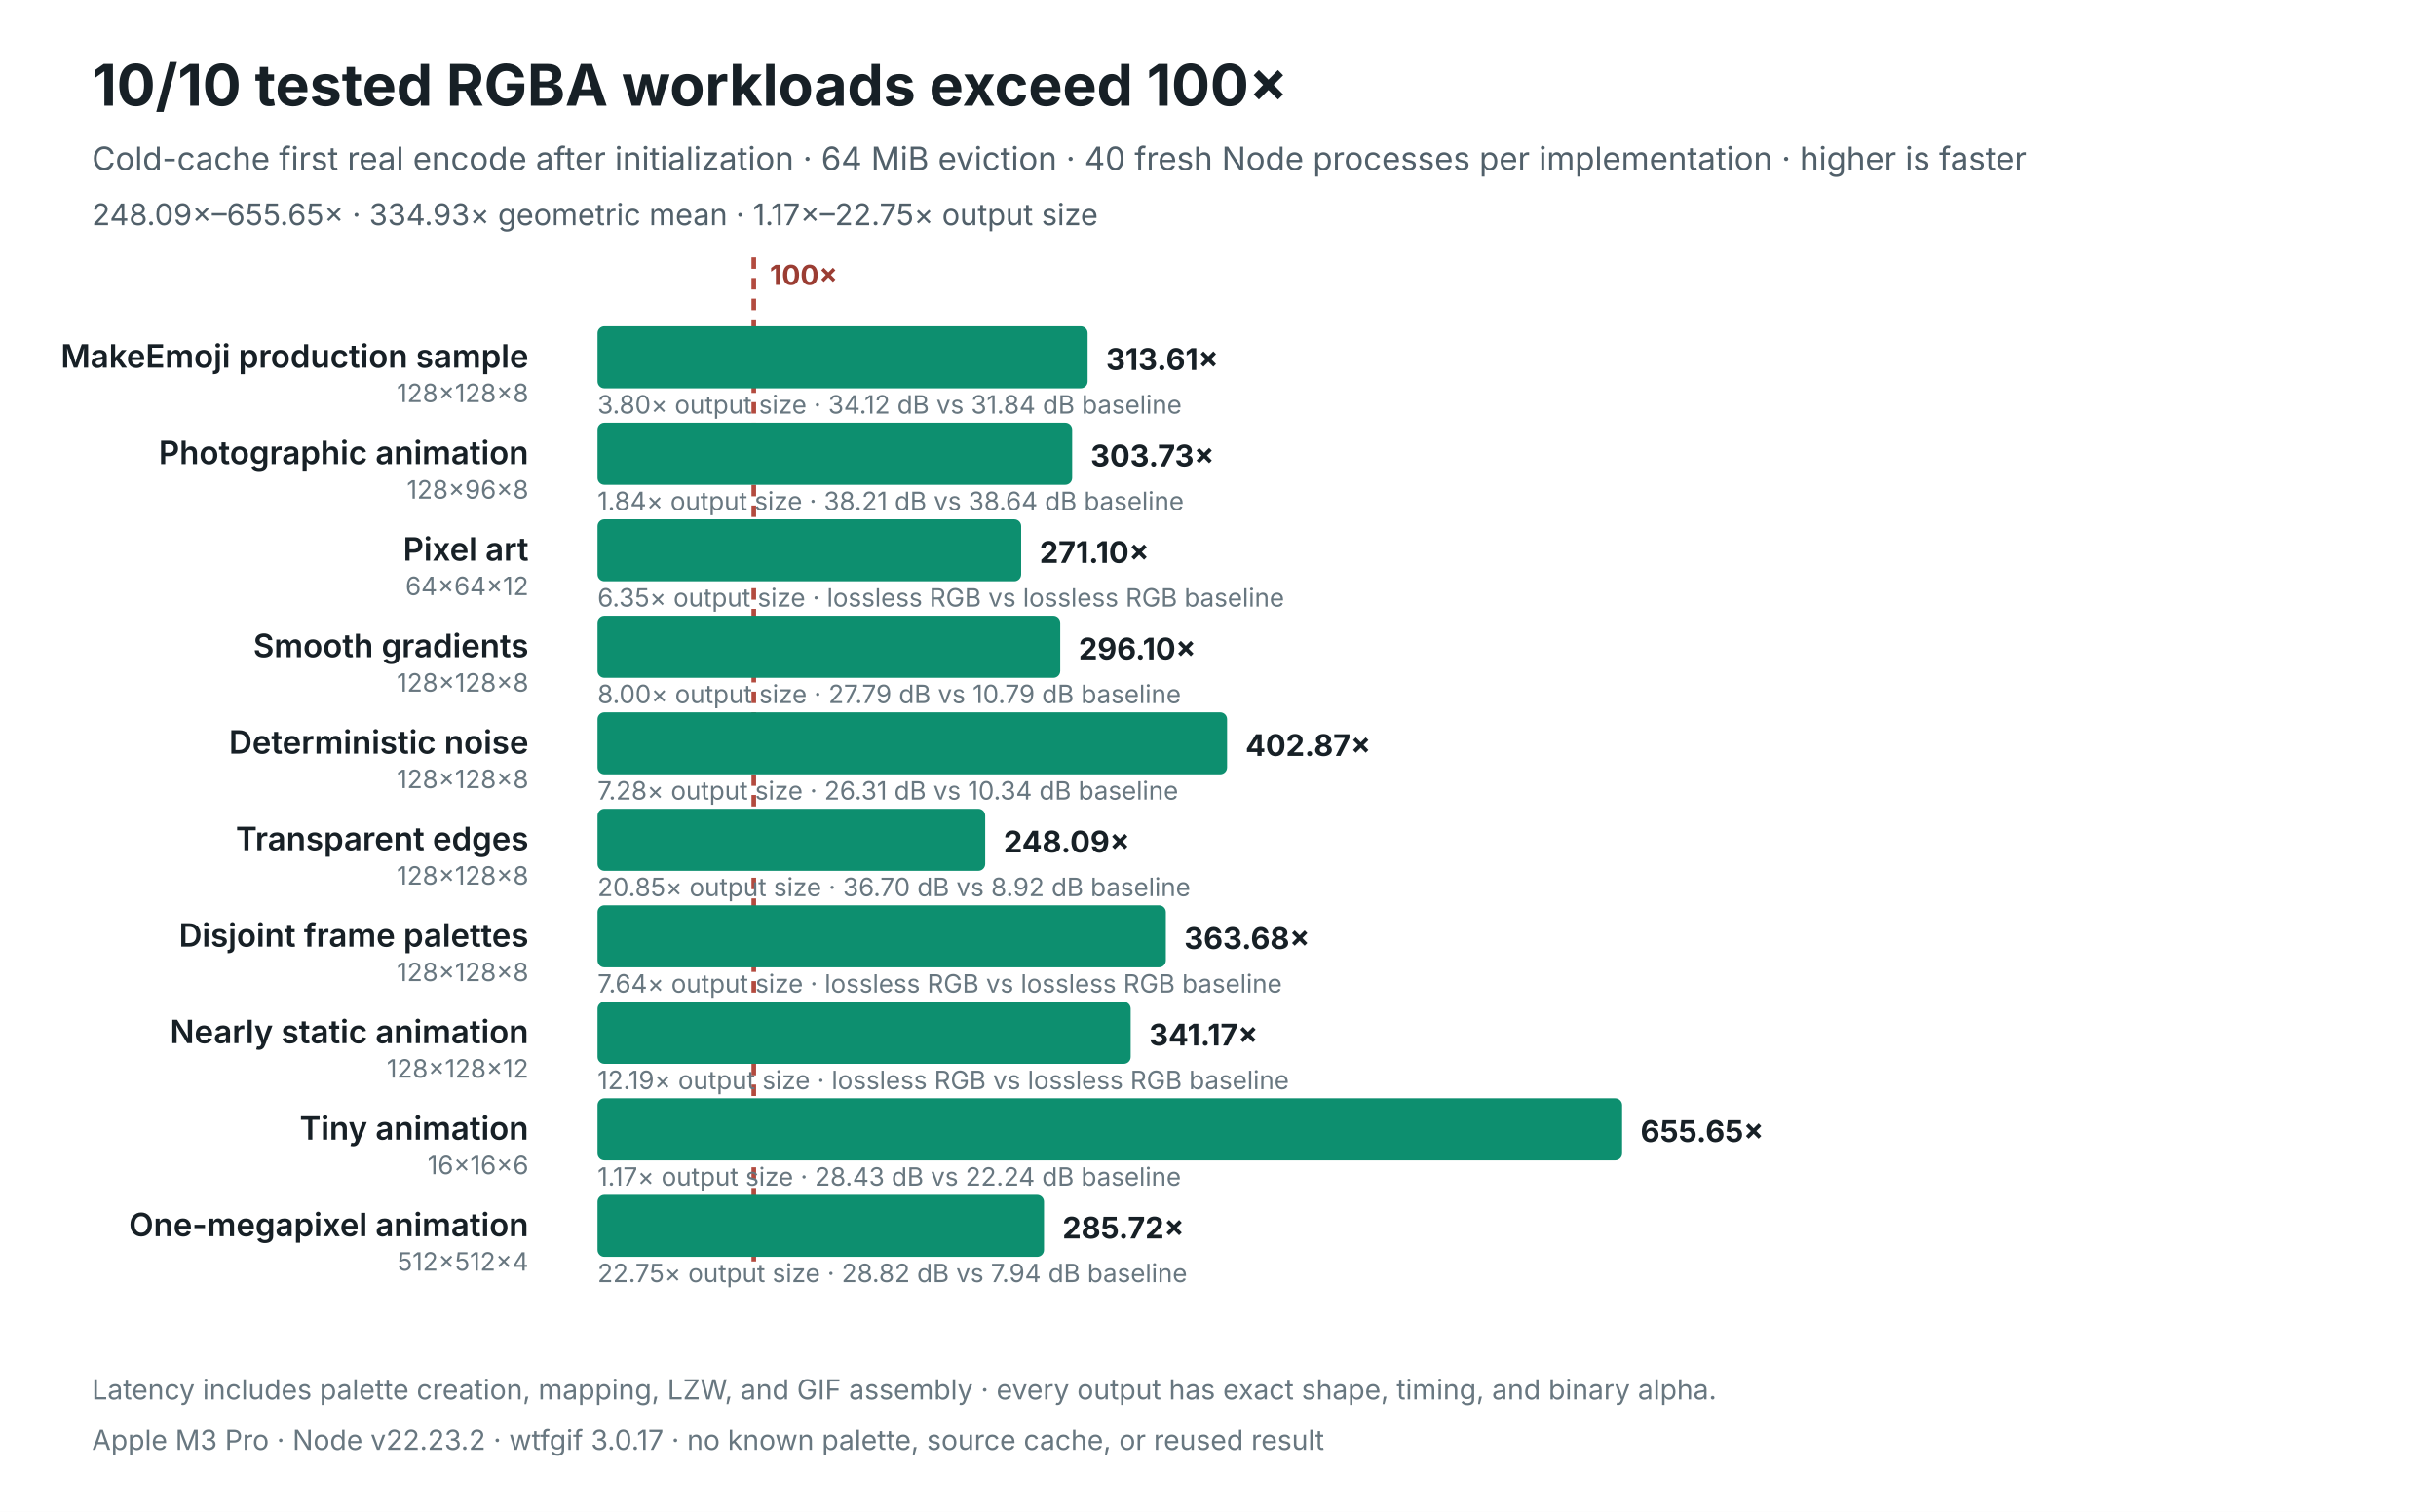
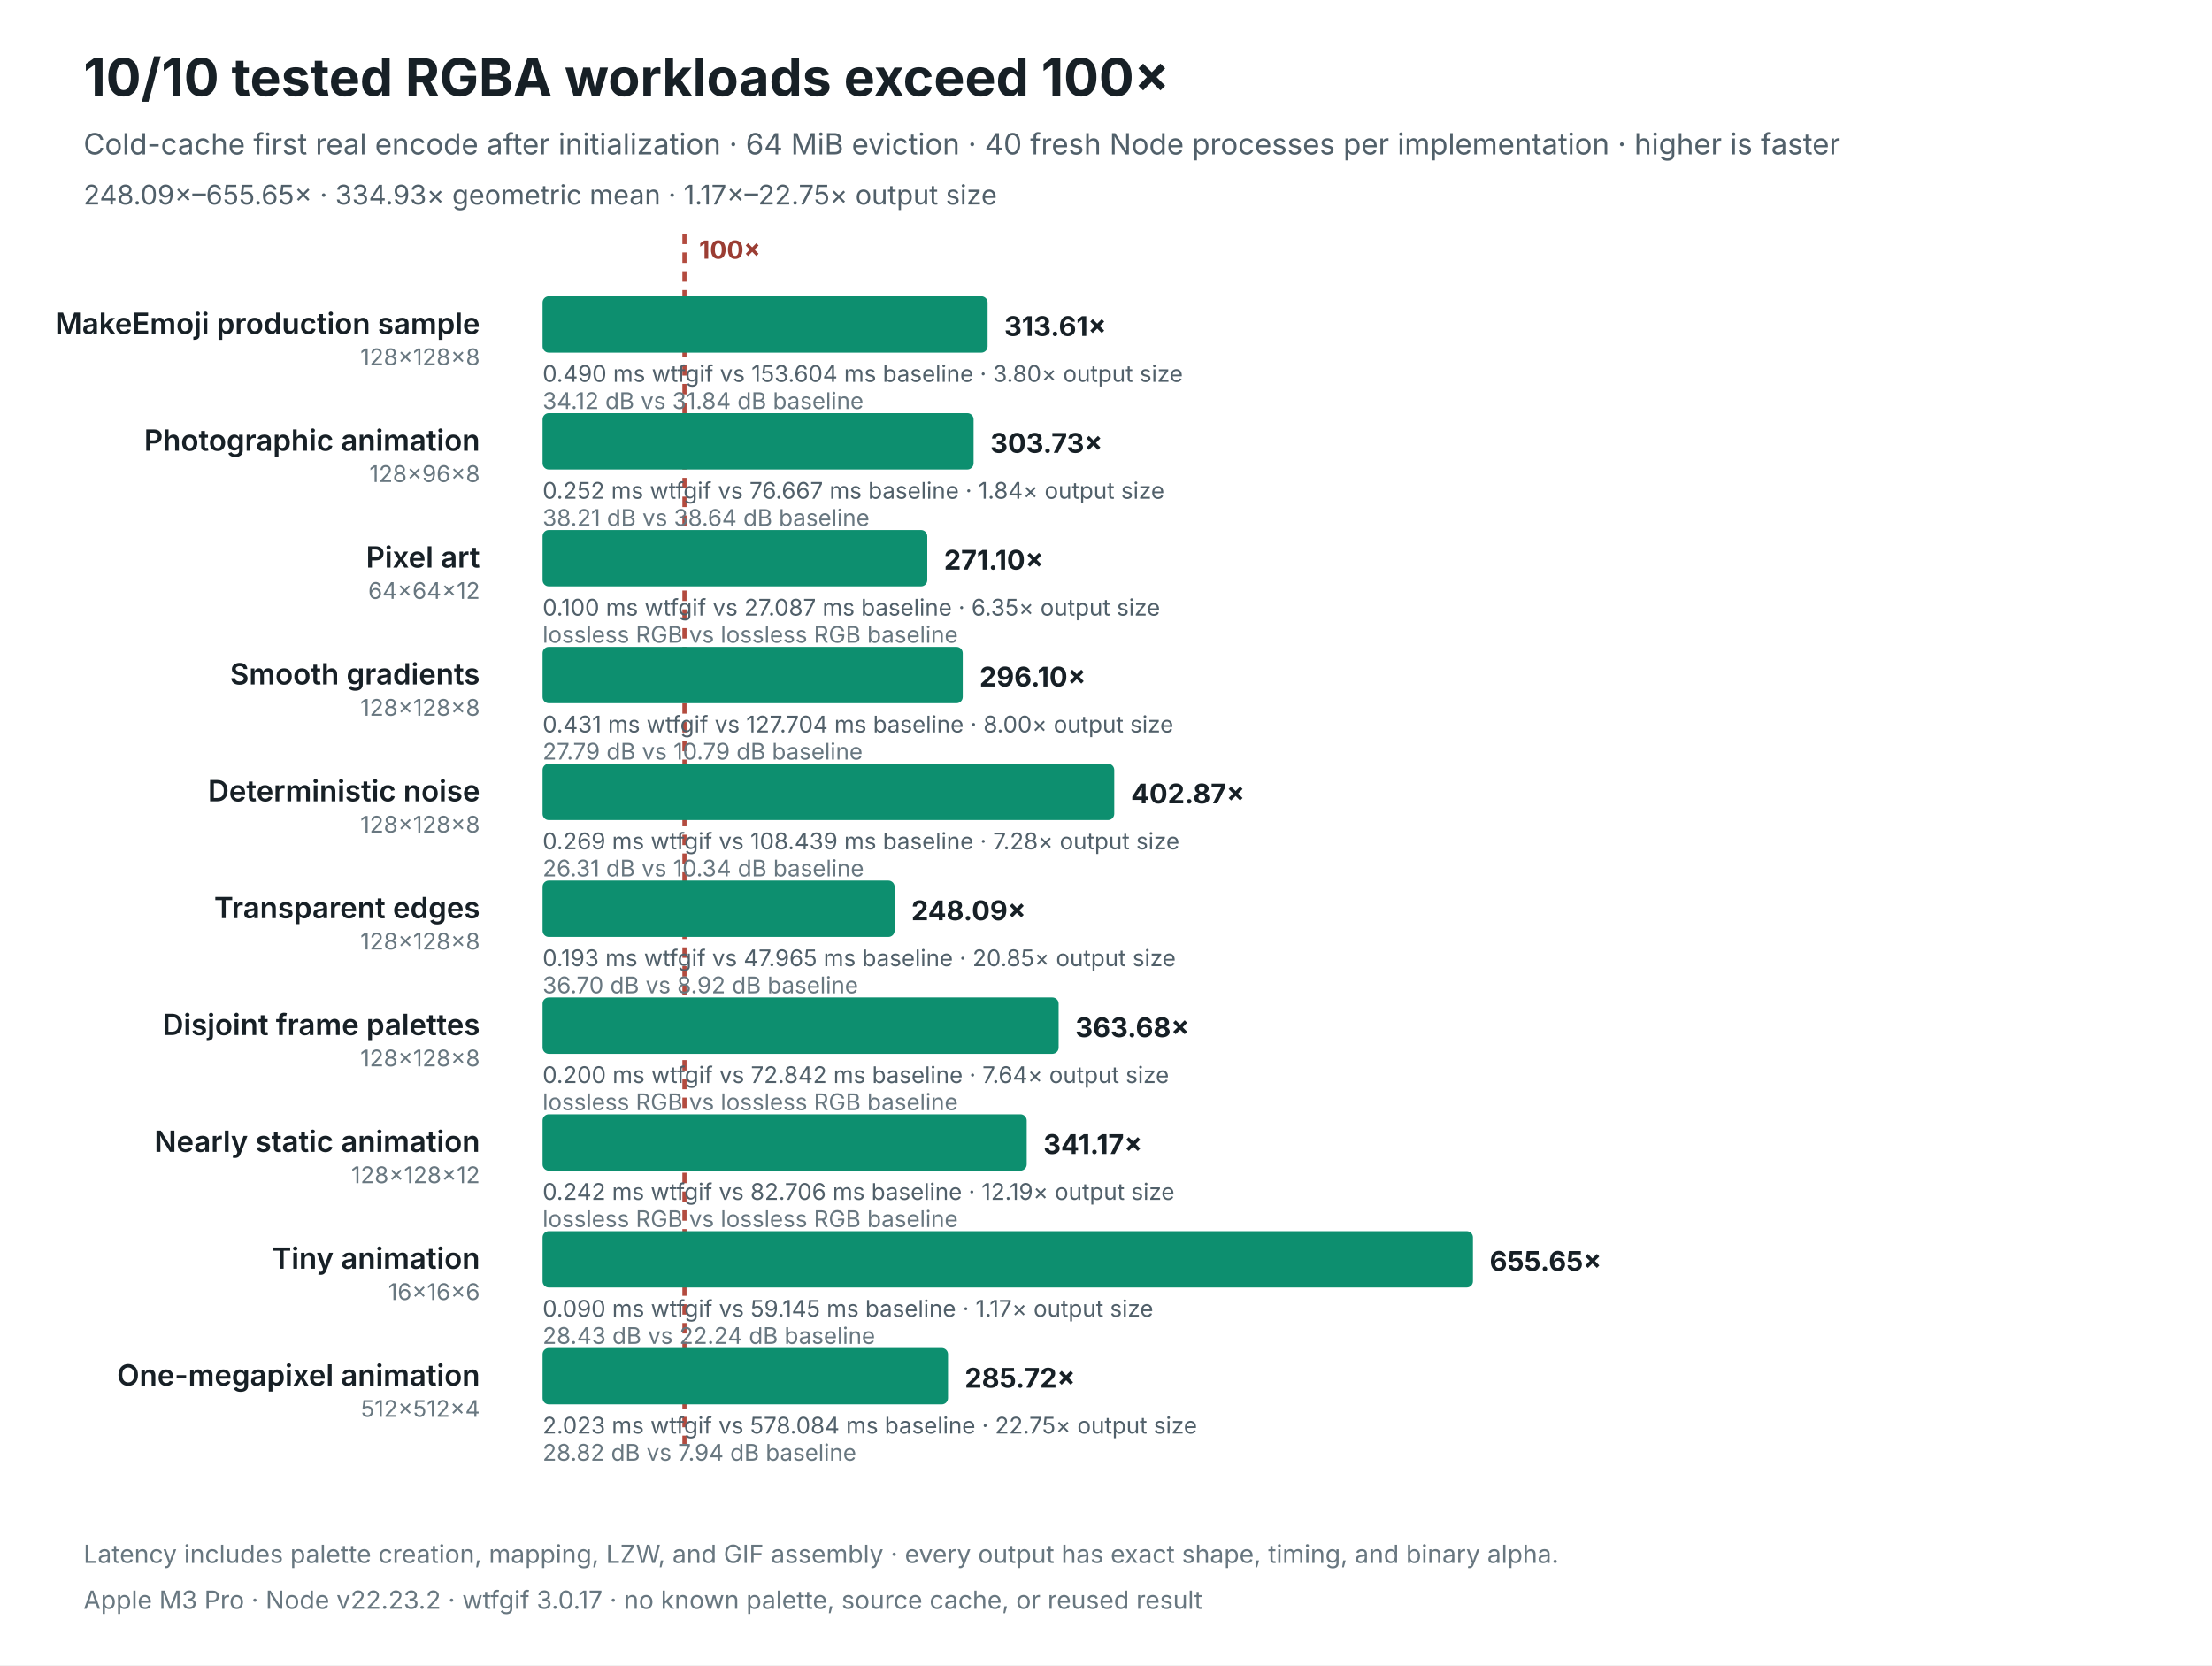
- <svg xmlns="http://www.w3.org/2000/svg" width="1060" height="658" viewBox="0 0 1060 658" role="img" aria-labelledby="title desc">
+ <svg xmlns="http://www.w3.org/2000/svg" width="1060" height="798" viewBox="0 0 1060 798" role="img" aria-labelledby="title desc">
  <rect width="100%" height="100%" fill="#ffffff" />
  <g font-family="ui-sans-serif, -apple-system, BlinkMacSystemFont, Segoe UI, sans-serif" fill="#172026">
    <text x="40" y="46" font-size="25" font-weight="700">10/10 tested RGBA workloads exceed 100×</text>
    <text x="40" y="74" font-size="14" fill="#51606a">Cold-cache first real encode after initialization · 64 MiB eviction · 40 fresh Node processes per implementation · higher is faster</text>
    <text x="40" y="98" font-size="13" fill="#51606a">248.09×–655.65× · 334.93× geometric mean · 1.17×–22.75× output size</text>
-     <line x1="328" y1="112" x2="328" y2="552" stroke="#b34b3f" stroke-width="2" stroke-dasharray="5 4" />
+     <line x1="328" y1="112" x2="328" y2="692" stroke="#b34b3f" stroke-width="2" stroke-dasharray="5 4" />
    <text x="335" y="124" font-size="12" font-weight="700" fill="#9b3d33">100×</text>
    <text x="230" y="160" text-anchor="end" font-size="14" font-weight="600">MakeEmoji production sample</text>
    <text x="230" y="175" text-anchor="end" font-size="11" fill="#687780">128×128×8</text>
    <rect x="260" y="142" width="213.26" height="27" rx="3" fill="#0d8f6f" />
    <text x="481.26" y="161" font-size="13" font-weight="700">313.61×</text>
-     <text x="260" y="180" font-size="11" fill="#687780">3.80× output size · 34.12 dB vs 31.84 dB baseline</text>
-     <text x="230" y="202" text-anchor="end" font-size="14" font-weight="600">Photographic animation</text>
-     <text x="230" y="217" text-anchor="end" font-size="11" fill="#687780">128×96×8</text>
-     <rect x="260" y="184" width="206.54" height="27" rx="3" fill="#0d8f6f" />
-     <text x="474.54" y="203" font-size="13" font-weight="700">303.73×</text>
-     <text x="260" y="222" font-size="11" fill="#687780">1.84× output size · 38.21 dB vs 38.64 dB baseline</text>
-     <text x="230" y="244" text-anchor="end" font-size="14" font-weight="600">Pixel art</text>
-     <text x="230" y="259" text-anchor="end" font-size="11" fill="#687780">64×64×12</text>
-     <rect x="260" y="226" width="184.35" height="27" rx="3" fill="#0d8f6f" />
-     <text x="452.35" y="245" font-size="13" font-weight="700">271.10×</text>
-     <text x="260" y="264" font-size="11" fill="#687780">6.35× output size · lossless RGB vs lossless RGB baseline</text>
-     <text x="230" y="286" text-anchor="end" font-size="14" font-weight="600">Smooth gradients</text>
-     <text x="230" y="301" text-anchor="end" font-size="11" fill="#687780">128×128×8</text>
-     <rect x="260" y="268" width="201.35" height="27" rx="3" fill="#0d8f6f" />
-     <text x="469.35" y="287" font-size="13" font-weight="700">296.10×</text>
-     <text x="260" y="306" font-size="11" fill="#687780">8.00× output size · 27.79 dB vs 10.79 dB baseline</text>
-     <text x="230" y="328" text-anchor="end" font-size="14" font-weight="600">Deterministic noise</text>
+     <text x="260" y="183" font-size="11" fill="#51606a">0.490 ms wtfgif vs 153.604 ms baseline · 3.80× output size</text>
+     <text x="260" y="196" font-size="11" fill="#687780">34.12 dB vs 31.84 dB baseline</text>
+     <text x="230" y="216" text-anchor="end" font-size="14" font-weight="600">Photographic animation</text>
+     <text x="230" y="231" text-anchor="end" font-size="11" fill="#687780">128×96×8</text>
+     <rect x="260" y="198" width="206.54" height="27" rx="3" fill="#0d8f6f" />
+     <text x="474.54" y="217" font-size="13" font-weight="700">303.73×</text>
+     <text x="260" y="239" font-size="11" fill="#51606a">0.252 ms wtfgif vs 76.667 ms baseline · 1.84× output size</text>
+     <text x="260" y="252" font-size="11" fill="#687780">38.21 dB vs 38.64 dB baseline</text>
+     <text x="230" y="272" text-anchor="end" font-size="14" font-weight="600">Pixel art</text>
+     <text x="230" y="287" text-anchor="end" font-size="11" fill="#687780">64×64×12</text>
+     <rect x="260" y="254" width="184.35" height="27" rx="3" fill="#0d8f6f" />
+     <text x="452.35" y="273" font-size="13" font-weight="700">271.10×</text>
+     <text x="260" y="295" font-size="11" fill="#51606a">0.100 ms wtfgif vs 27.087 ms baseline · 6.35× output size</text>
+     <text x="260" y="308" font-size="11" fill="#687780">lossless RGB vs lossless RGB baseline</text>
+     <text x="230" y="328" text-anchor="end" font-size="14" font-weight="600">Smooth gradients</text>
    <text x="230" y="343" text-anchor="end" font-size="11" fill="#687780">128×128×8</text>
-     <rect x="260" y="310" width="273.95" height="27" rx="3" fill="#0d8f6f" />
-     <text x="541.95" y="329" font-size="13" font-weight="700">402.87×</text>
-     <text x="260" y="348" font-size="11" fill="#687780">7.28× output size · 26.31 dB vs 10.34 dB baseline</text>
-     <text x="230" y="370" text-anchor="end" font-size="14" font-weight="600">Transparent edges</text>
-     <text x="230" y="385" text-anchor="end" font-size="11" fill="#687780">128×128×8</text>
-     <rect x="260" y="352" width="168.7" height="27" rx="3" fill="#0d8f6f" />
-     <text x="436.7" y="371" font-size="13" font-weight="700">248.09×</text>
-     <text x="260" y="390" font-size="11" fill="#687780">20.85× output size · 36.70 dB vs 8.92 dB baseline</text>
-     <text x="230" y="412" text-anchor="end" font-size="14" font-weight="600">Disjoint frame palettes</text>
-     <text x="230" y="427" text-anchor="end" font-size="11" fill="#687780">128×128×8</text>
-     <rect x="260" y="394" width="247.3" height="27" rx="3" fill="#0d8f6f" />
-     <text x="515.3" y="413" font-size="13" font-weight="700">363.68×</text>
-     <text x="260" y="432" font-size="11" fill="#687780">7.64× output size · lossless RGB vs lossless RGB baseline</text>
-     <text x="230" y="454" text-anchor="end" font-size="14" font-weight="600">Nearly static animation</text>
-     <text x="230" y="469" text-anchor="end" font-size="11" fill="#687780">128×128×12</text>
-     <rect x="260" y="436" width="232" height="27" rx="3" fill="#0d8f6f" />
-     <text x="500" y="455" font-size="13" font-weight="700">341.17×</text>
-     <text x="260" y="474" font-size="11" fill="#687780">12.19× output size · lossless RGB vs lossless RGB baseline</text>
-     <text x="230" y="496" text-anchor="end" font-size="14" font-weight="600">Tiny animation</text>
-     <text x="230" y="511" text-anchor="end" font-size="11" fill="#687780">16×16×6</text>
-     <rect x="260" y="478" width="445.84" height="27" rx="3" fill="#0d8f6f" />
-     <text x="713.84" y="497" font-size="13" font-weight="700">655.65×</text>
-     <text x="260" y="516" font-size="11" fill="#687780">1.17× output size · 28.43 dB vs 22.24 dB baseline</text>
-     <text x="230" y="538" text-anchor="end" font-size="14" font-weight="600">One-megapixel animation</text>
-     <text x="230" y="553" text-anchor="end" font-size="11" fill="#687780">512×512×4</text>
-     <rect x="260" y="520" width="194.29" height="27" rx="3" fill="#0d8f6f" />
-     <text x="462.29" y="539" font-size="13" font-weight="700">285.72×</text>
-     <text x="260" y="558" font-size="11" fill="#687780">22.75× output size · 28.82 dB vs 7.94 dB baseline</text>
-     <text x="40" y="609" font-size="12" fill="#687780">Latency includes palette creation, mapping, LZW, and GIF assembly · every output has exact shape, timing, and binary alpha.</text>
-     <text x="40" y="631" font-size="12" fill="#687780">Apple M3 Pro · Node v22.23.2 · wtfgif 3.0.17 · no known palette, source cache, or reused result</text>
+     <rect x="260" y="310" width="201.35" height="27" rx="3" fill="#0d8f6f" />
+     <text x="469.35" y="329" font-size="13" font-weight="700">296.10×</text>
+     <text x="260" y="351" font-size="11" fill="#51606a">0.431 ms wtfgif vs 127.704 ms baseline · 8.00× output size</text>
+     <text x="260" y="364" font-size="11" fill="#687780">27.79 dB vs 10.79 dB baseline</text>
+     <text x="230" y="384" text-anchor="end" font-size="14" font-weight="600">Deterministic noise</text>
+     <text x="230" y="399" text-anchor="end" font-size="11" fill="#687780">128×128×8</text>
+     <rect x="260" y="366" width="273.95" height="27" rx="3" fill="#0d8f6f" />
+     <text x="541.95" y="385" font-size="13" font-weight="700">402.87×</text>
+     <text x="260" y="407" font-size="11" fill="#51606a">0.269 ms wtfgif vs 108.439 ms baseline · 7.28× output size</text>
+     <text x="260" y="420" font-size="11" fill="#687780">26.31 dB vs 10.34 dB baseline</text>
+     <text x="230" y="440" text-anchor="end" font-size="14" font-weight="600">Transparent edges</text>
+     <text x="230" y="455" text-anchor="end" font-size="11" fill="#687780">128×128×8</text>
+     <rect x="260" y="422" width="168.7" height="27" rx="3" fill="#0d8f6f" />
+     <text x="436.7" y="441" font-size="13" font-weight="700">248.09×</text>
+     <text x="260" y="463" font-size="11" fill="#51606a">0.193 ms wtfgif vs 47.965 ms baseline · 20.85× output size</text>
+     <text x="260" y="476" font-size="11" fill="#687780">36.70 dB vs 8.92 dB baseline</text>
+     <text x="230" y="496" text-anchor="end" font-size="14" font-weight="600">Disjoint frame palettes</text>
+     <text x="230" y="511" text-anchor="end" font-size="11" fill="#687780">128×128×8</text>
+     <rect x="260" y="478" width="247.3" height="27" rx="3" fill="#0d8f6f" />
+     <text x="515.3" y="497" font-size="13" font-weight="700">363.68×</text>
+     <text x="260" y="519" font-size="11" fill="#51606a">0.200 ms wtfgif vs 72.842 ms baseline · 7.64× output size</text>
+     <text x="260" y="532" font-size="11" fill="#687780">lossless RGB vs lossless RGB baseline</text>
+     <text x="230" y="552" text-anchor="end" font-size="14" font-weight="600">Nearly static animation</text>
+     <text x="230" y="567" text-anchor="end" font-size="11" fill="#687780">128×128×12</text>
+     <rect x="260" y="534" width="232" height="27" rx="3" fill="#0d8f6f" />
+     <text x="500" y="553" font-size="13" font-weight="700">341.17×</text>
+     <text x="260" y="575" font-size="11" fill="#51606a">0.242 ms wtfgif vs 82.706 ms baseline · 12.19× output size</text>
+     <text x="260" y="588" font-size="11" fill="#687780">lossless RGB vs lossless RGB baseline</text>
+     <text x="230" y="608" text-anchor="end" font-size="14" font-weight="600">Tiny animation</text>
+     <text x="230" y="623" text-anchor="end" font-size="11" fill="#687780">16×16×6</text>
+     <rect x="260" y="590" width="445.84" height="27" rx="3" fill="#0d8f6f" />
+     <text x="713.84" y="609" font-size="13" font-weight="700">655.65×</text>
+     <text x="260" y="631" font-size="11" fill="#51606a">0.090 ms wtfgif vs 59.145 ms baseline · 1.17× output size</text>
+     <text x="260" y="644" font-size="11" fill="#687780">28.43 dB vs 22.24 dB baseline</text>
+     <text x="230" y="664" text-anchor="end" font-size="14" font-weight="600">One-megapixel animation</text>
+     <text x="230" y="679" text-anchor="end" font-size="11" fill="#687780">512×512×4</text>
+     <rect x="260" y="646" width="194.29" height="27" rx="3" fill="#0d8f6f" />
+     <text x="462.29" y="665" font-size="13" font-weight="700">285.72×</text>
+     <text x="260" y="687" font-size="11" fill="#51606a">2.023 ms wtfgif vs 578.084 ms baseline · 22.75× output size</text>
+     <text x="260" y="700" font-size="11" fill="#687780">28.82 dB vs 7.94 dB baseline</text>
+     <text x="40" y="749" font-size="12" fill="#687780">Latency includes palette creation, mapping, LZW, and GIF assembly · every output has exact shape, timing, and binary alpha.</text>
+     <text x="40" y="771" font-size="12" fill="#687780">Apple M3 Pro · Node v22.23.2 · wtfgif 3.0.17 · no known palette, source cache, or reused result</text>
  </g>
</svg>
